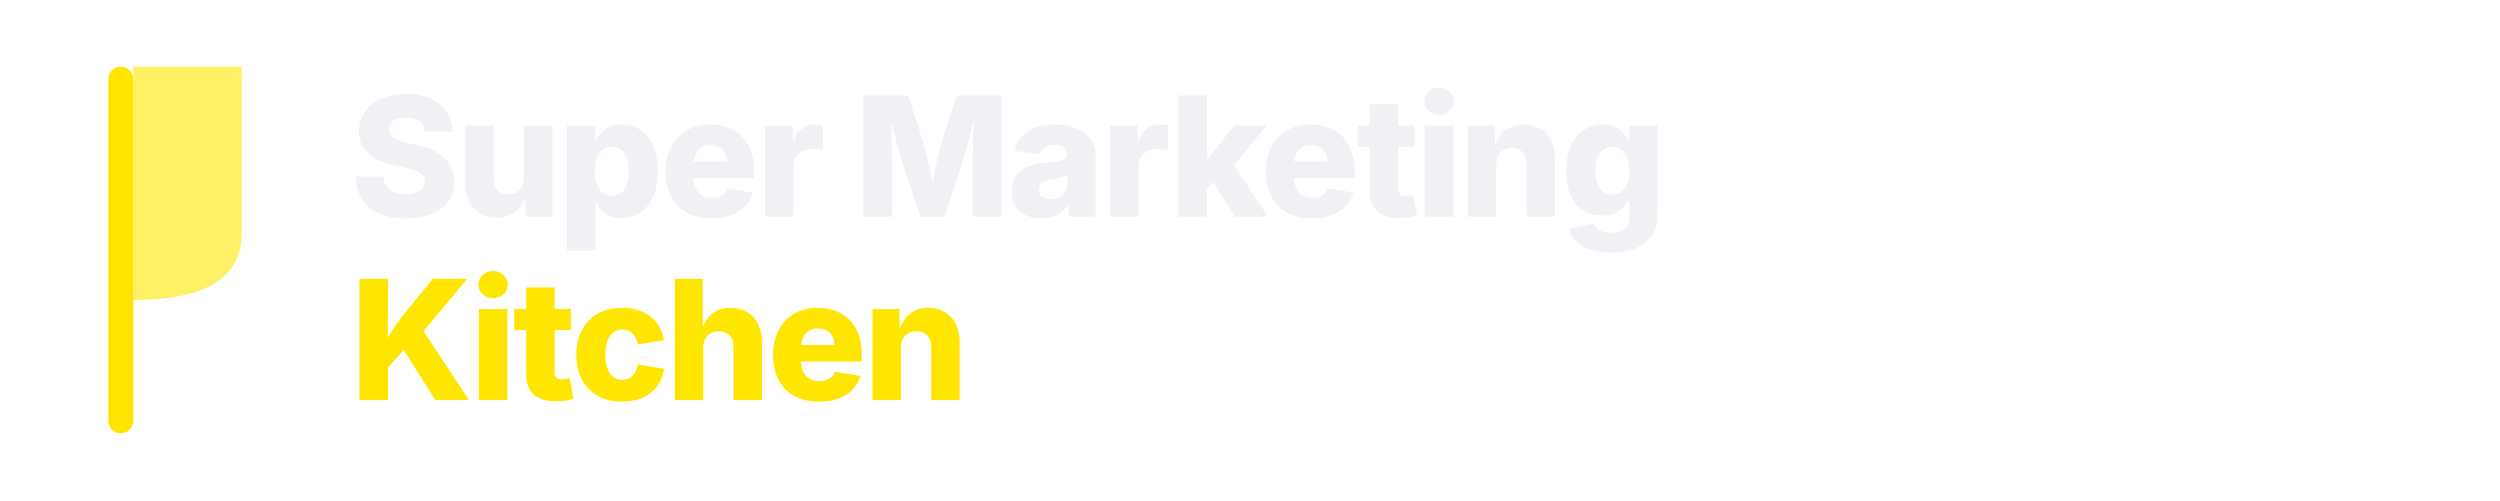
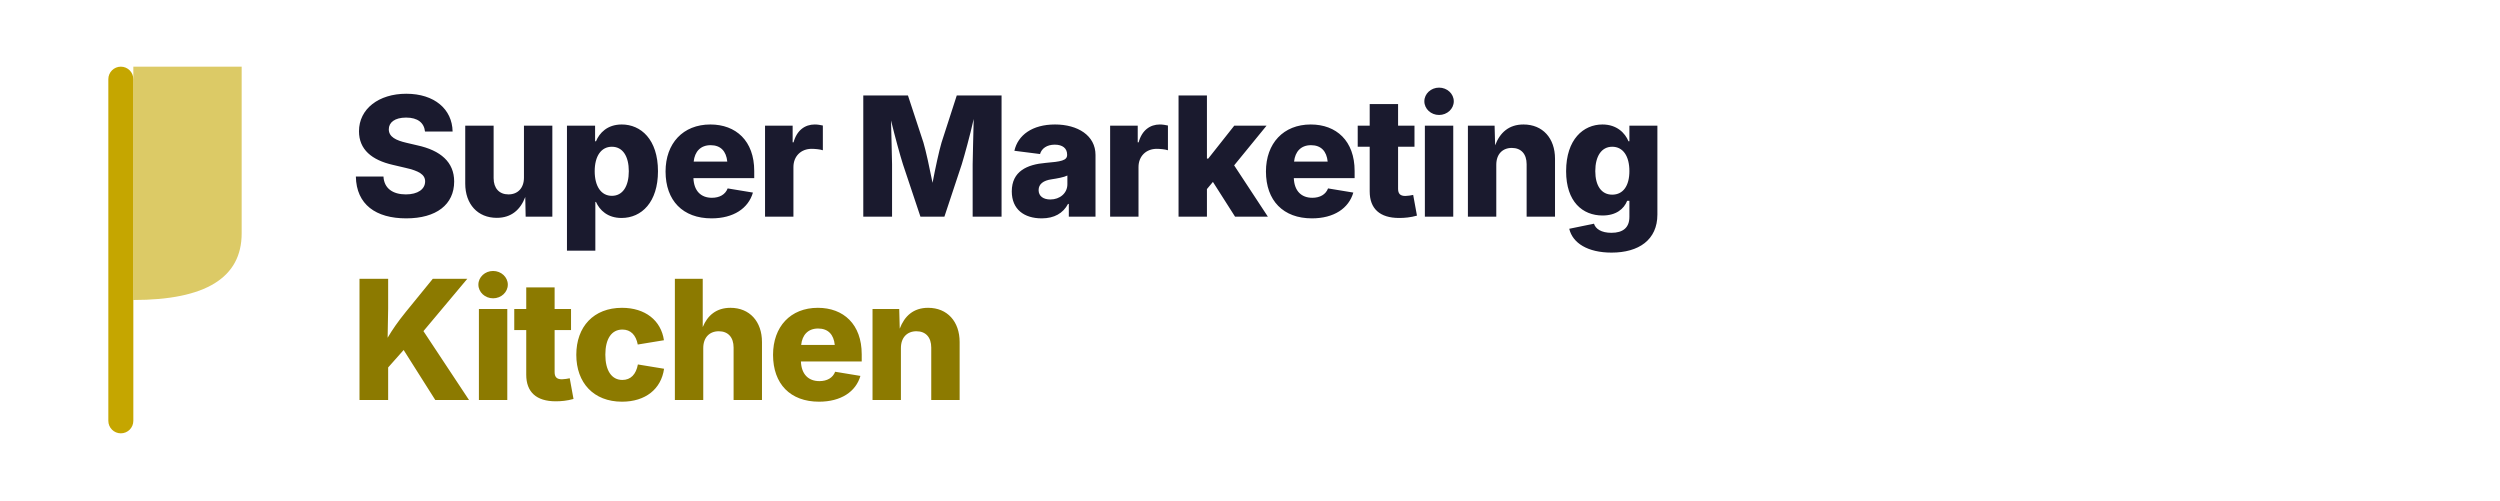
<svg xmlns="http://www.w3.org/2000/svg" viewBox="0 0 300 60" width="300" height="60">
  <g transform="translate(5, 8)">
-     <rect x="8" y="0" width="3" height="44" rx="1.5" fill="#FFE600" />
-     <path d="M11 0 L24 0 L24 20 Q24 28 11 28 Z" fill="#FFE600" opacity="0.6" />
+     <rect x="8" y="0" width="3" height="44" rx="1.5" fill="#C5A600" />
+     <path d="M11 0 L24 0 L24 20 Q24 28 11 28 Z" fill="#C5A600" opacity="0.6" />
  </g>
-   <text x="42" y="26" font-family="Inter, -apple-system, sans-serif" font-size="20" font-weight="800" fill="#F0F0F5" letter-spacing="-0.5">Super Marketing</text>
-   <text x="42" y="48" font-family="Inter, -apple-system, sans-serif" font-size="20" font-weight="800" fill="#FFE600" letter-spacing="-0.5">Kitchen</text>
+   <text x="42" y="26" font-family="Inter, -apple-system, sans-serif" font-size="20" font-weight="800" fill="#1A1A2E" letter-spacing="-0.5">Super Marketing</text>
+   <text x="42" y="48" font-family="Inter, -apple-system, sans-serif" font-size="20" font-weight="800" fill="#8C7A00" letter-spacing="-0.5">Kitchen</text>
</svg>
